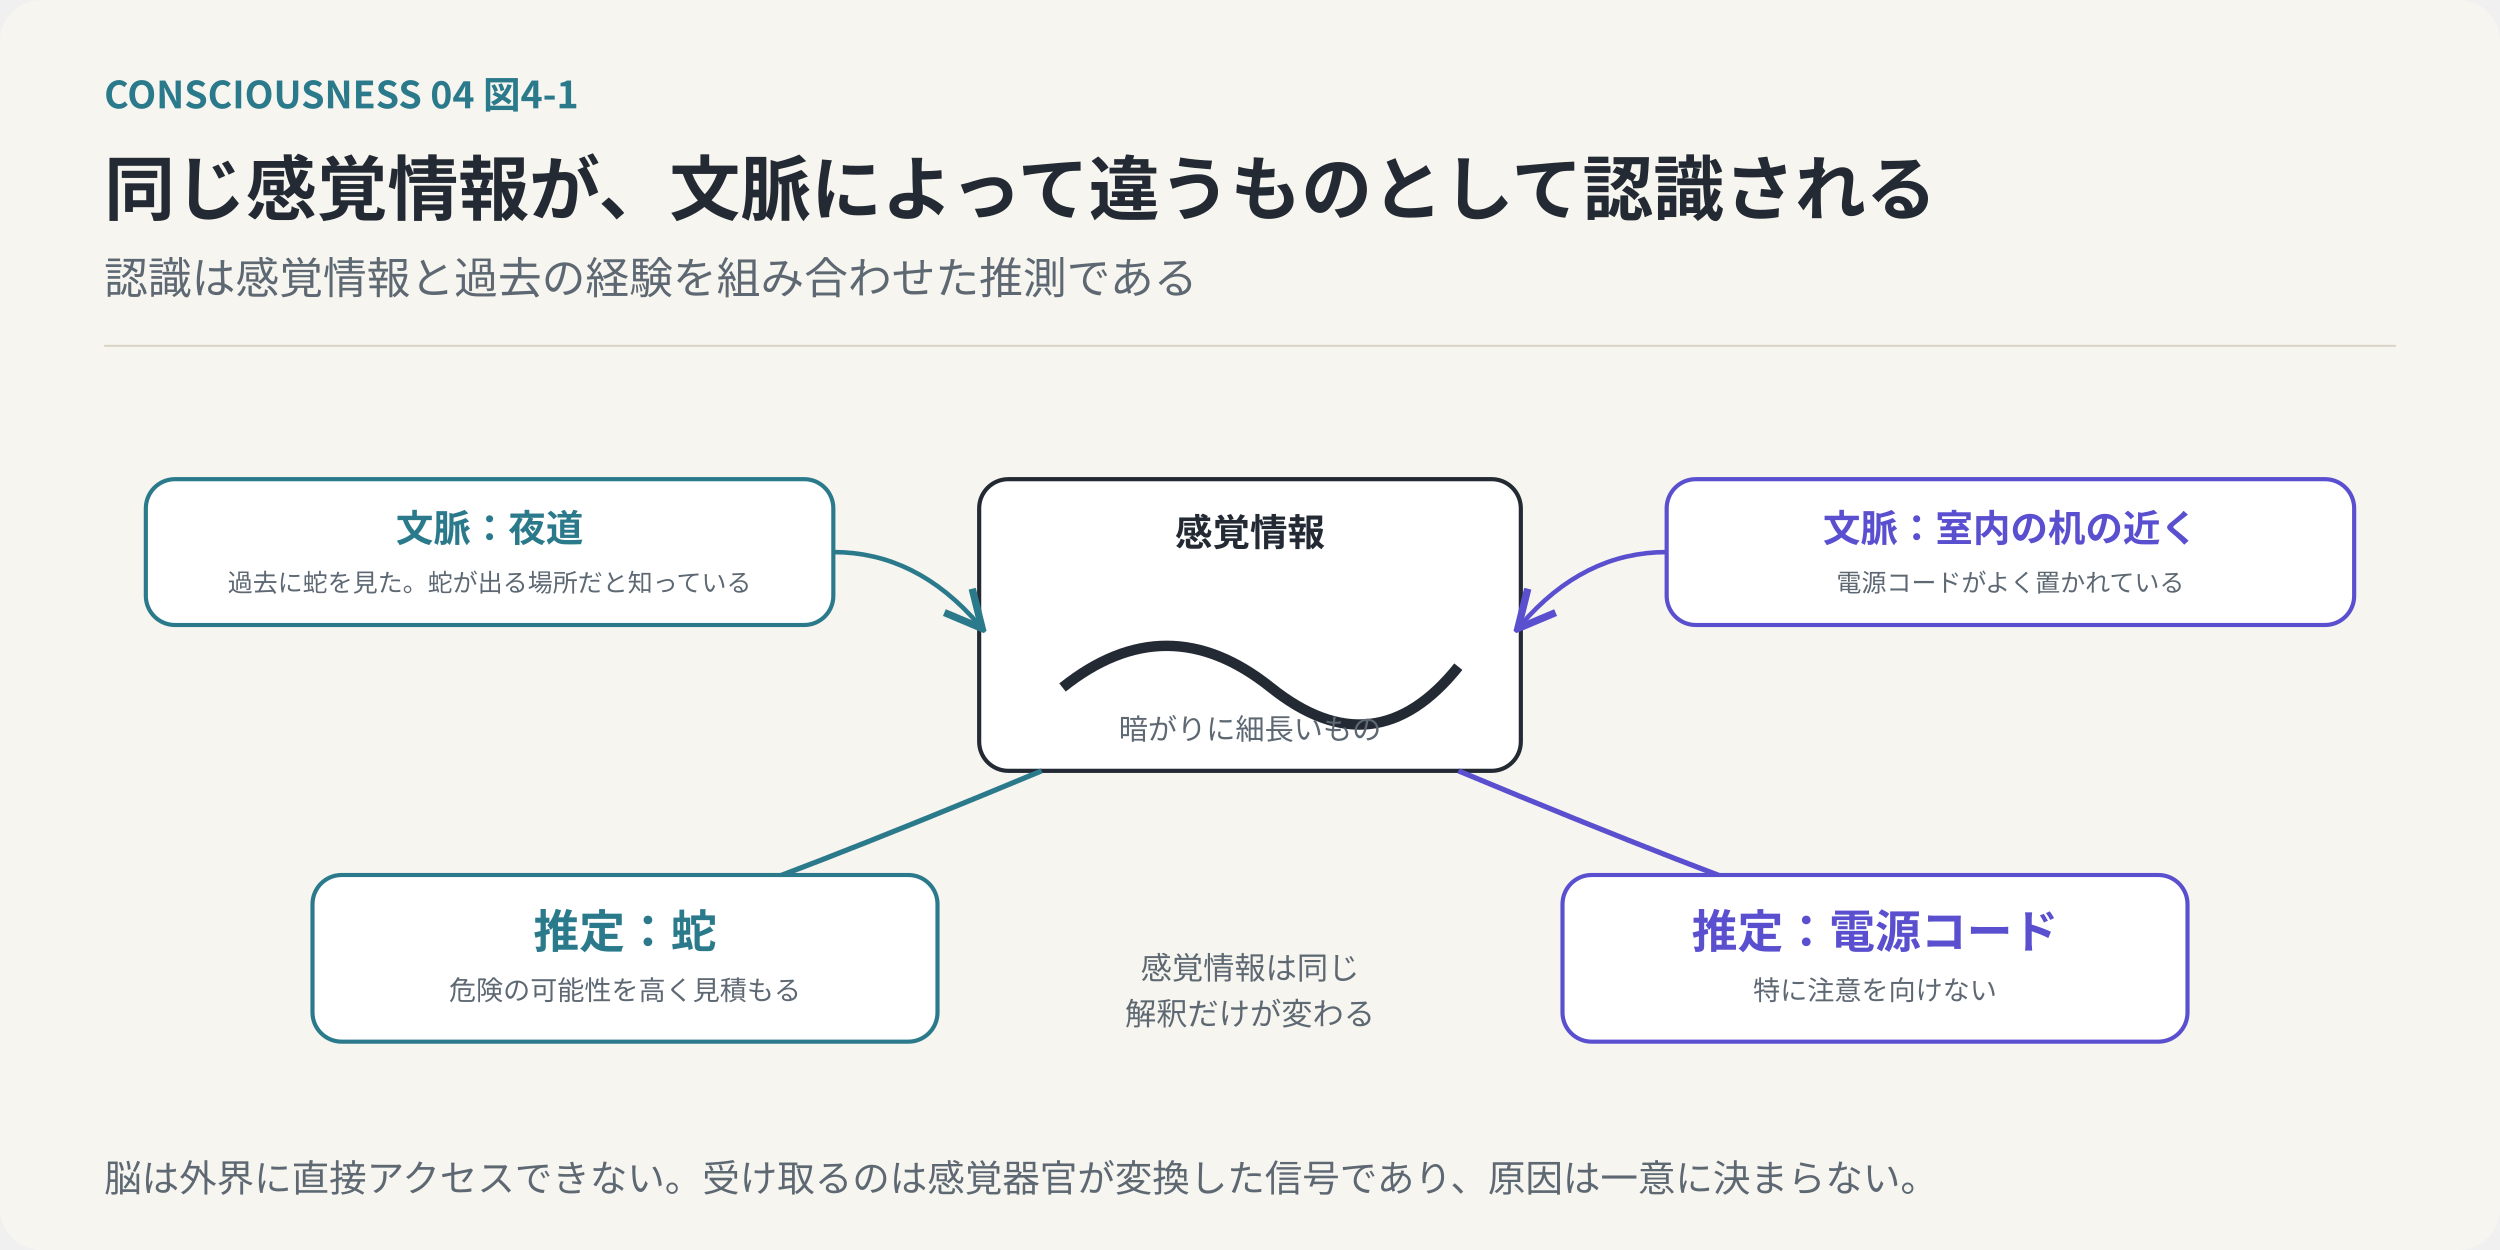
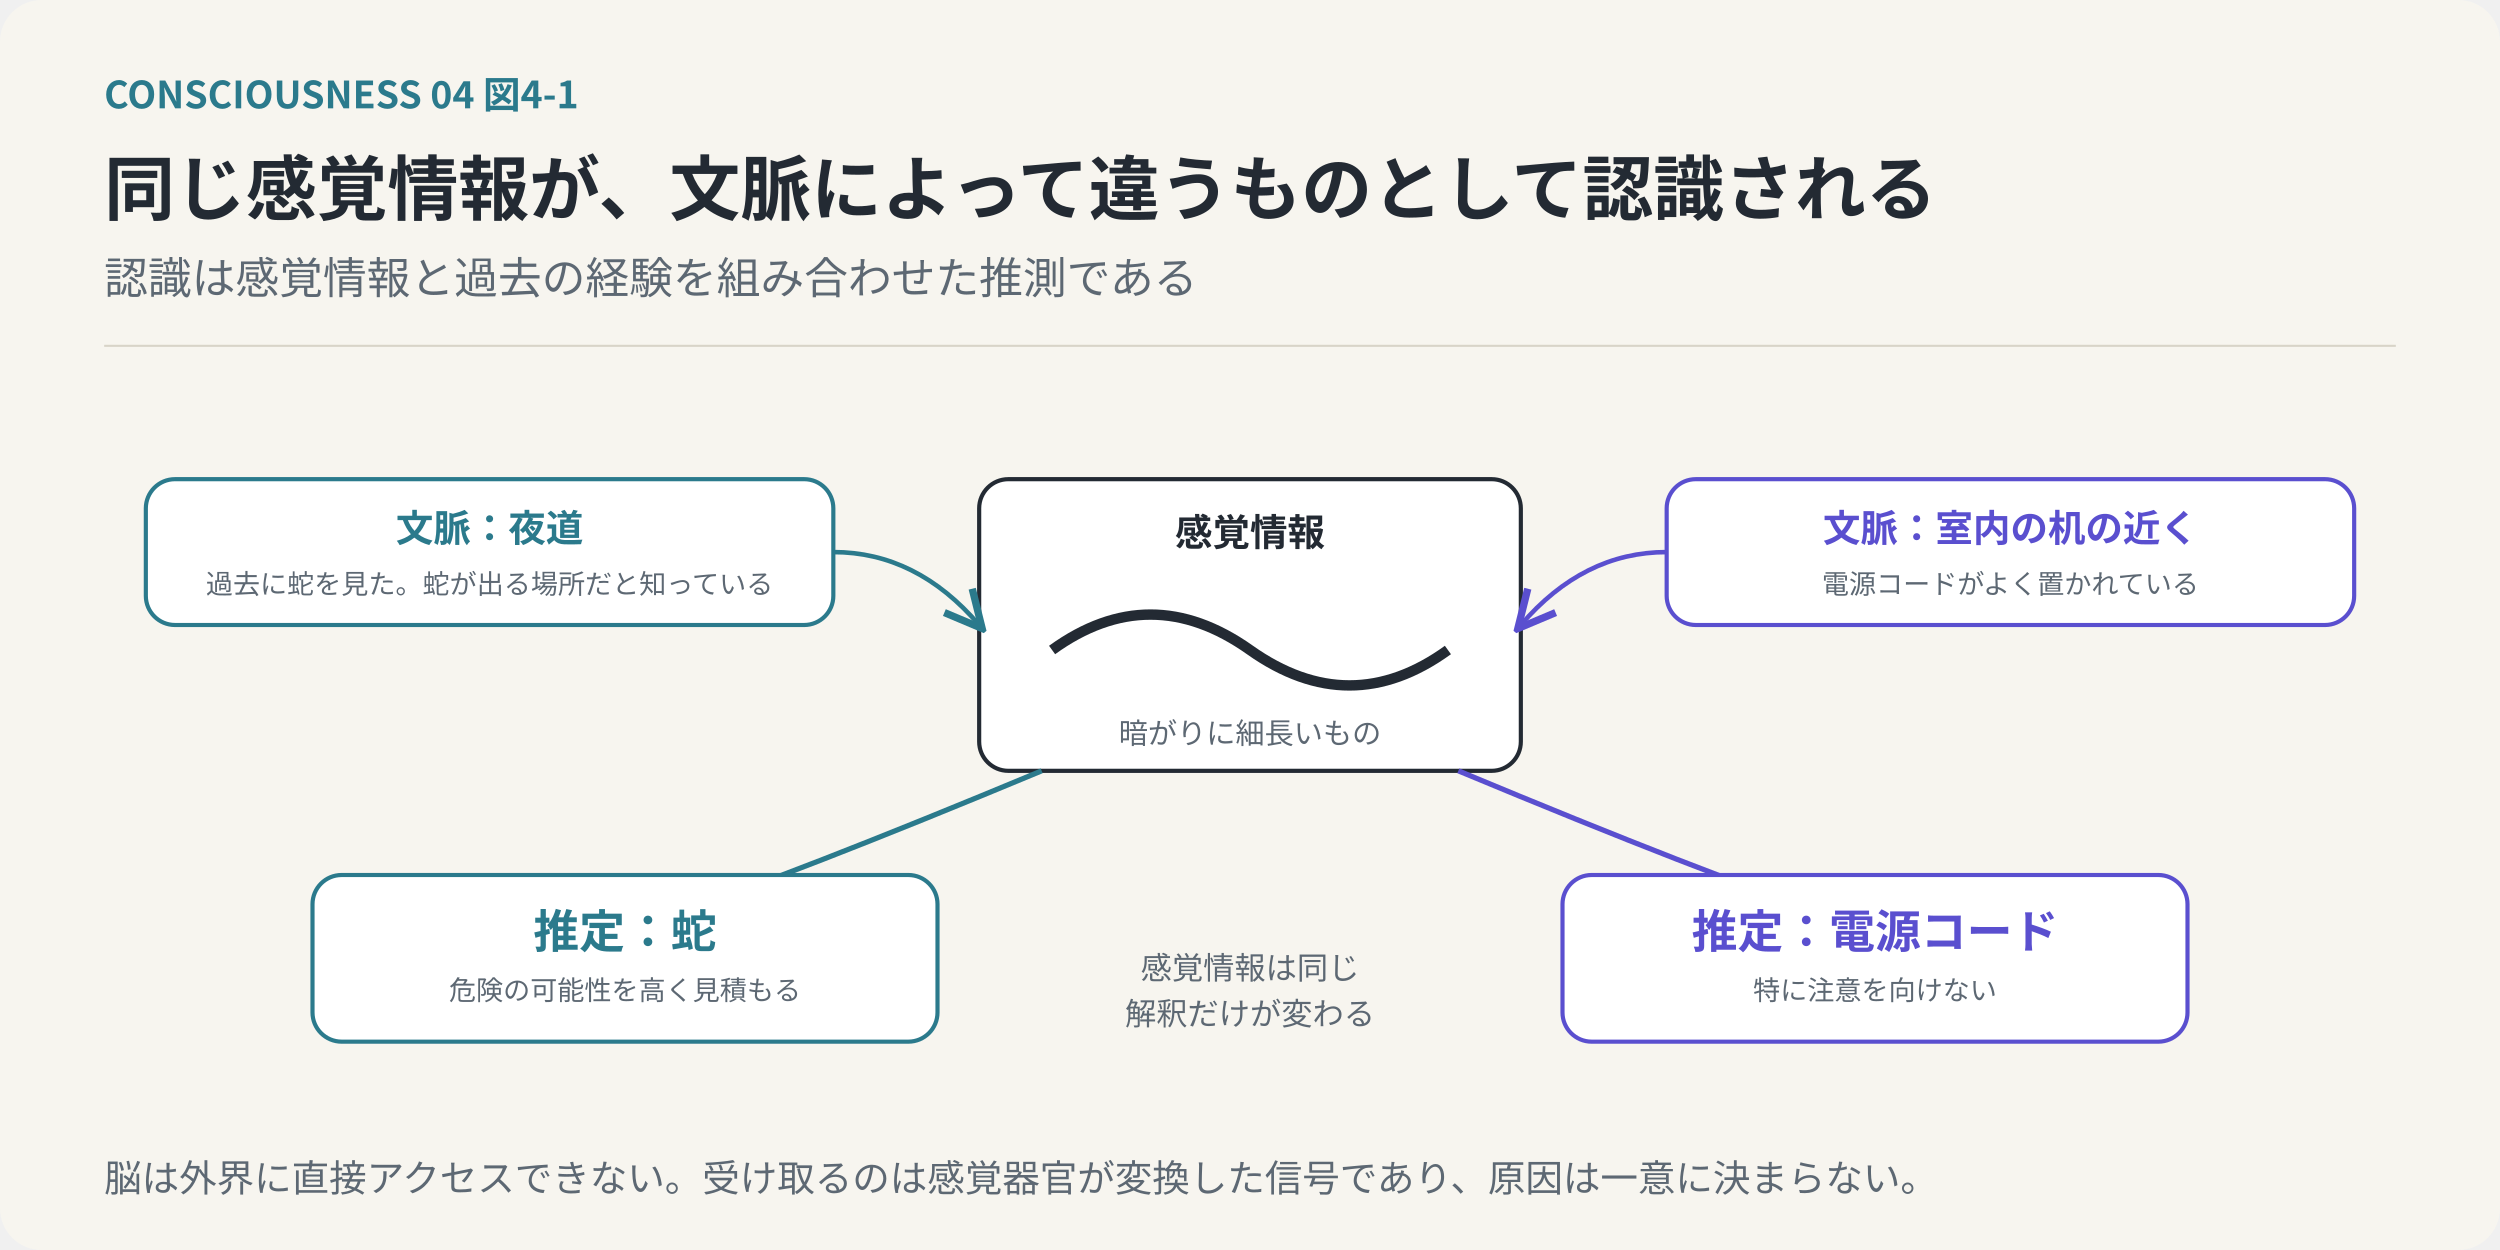
<svg xmlns="http://www.w3.org/2000/svg" width="1200" height="600" viewBox="0 0 1200 600" role="img" aria-labelledby="title desc">
  <defs>
    <marker id="arrow" markerWidth="10" markerHeight="10" refX="8" refY="5" orient="auto-start-reverse">
      <path d="M1,1 L9,5 L1,9" fill="none" stroke="#5d6873" stroke-width="1.4" />
    </marker>
    <marker id="arrow-teal" markerWidth="10" markerHeight="10" refX="8" refY="5" orient="auto-start-reverse">
      <path d="M1,1 L9,5 L1,9" fill="none" stroke="#2b7a8c" stroke-width="1.6" />
    </marker>
    <marker id="arrow-terra" markerWidth="10" markerHeight="10" refX="8" refY="5" orient="auto-start-reverse">
      <path d="M1,1 L9,5 L1,9" fill="none" stroke="#d0693a" stroke-width="1.6" />
    </marker>
    <marker id="arrow-indigo" markerWidth="10" markerHeight="10" refX="8" refY="5" orient="auto-start-reverse">
      <path d="M1,1 L9,5 L1,9" fill="none" stroke="#5a4fcf" stroke-width="1.6" />
    </marker>
    <marker id="arrow-ink" markerWidth="10" markerHeight="10" refX="8" refY="5" orient="auto-start-reverse">
      <path d="M1,1 L9,5 L1,9" fill="none" stroke="#232a33" stroke-width="1.6" />
    </marker>
  </defs>
  <rect width="1200" height="600" rx="20" fill="#f7f5ef" />
  <g font-family="system-ui, -apple-system, &quot;Hiragino Kaku Gothic ProN&quot;, &quot;Noto Sans CJK JP&quot;, Meiryo, sans-serif">
    <text x="50.0" y="52.0" fill="#2b7a8c" font-size="18" text-anchor="start" font-weight="700">CONSCIOUSNESS     04     図4-1</text>
    <text x="50.0" y="103.0" fill="#232a33" font-size="34" text-anchor="start" font-weight="700">同じ感覚情報が、文脈によって違うものとして認識される</text>
    <text x="50.0" y="141.0" fill="#5d6873" font-size="21" text-anchor="start" font-weight="400">認識は感覚情報と過去の経験を組み合わせた推測である</text>
    <line x1="50.0" y1="166.0" x2="1150.0" y2="166.0" stroke="#d8d4c8" stroke-width="1" />
    <rect x="470.0" y="230.0" width="260.0" height="140.0" rx="14" fill="#ffffff" stroke="#232a33" stroke-width="2" />
    <text x="600.0" y="262.0" fill="#232a33" font-size="18" text-anchor="middle" font-weight="700">感覚情報</text>
-     <path d="M510,330 Q560,290 610,330 T700,320" fill="none" stroke="#232a33" stroke-width="5" />
-     <text x="600.0" y="355.0" fill="#5d6873" font-size="14" text-anchor="middle" font-weight="400">暗がりに細長いもの</text>
+     <path d="M505,312 Q552,278 600,312 Q648,346 695,312" fill="none" stroke="#232a33" stroke-width="5" />
+     <text x="600.0" y="357.0" fill="#5d6873" font-size="14" text-anchor="middle" font-weight="400">暗がりに細長いもの</text>
    <rect x="70.0" y="230.0" width="330.0" height="70.0" rx="14" fill="#ffffff" stroke="#2b7a8c" stroke-width="2" />
    <text x="235.0" y="260.0" fill="#2b7a8c" font-size="18" text-anchor="middle" font-weight="700">文脈：夜道</text>
-     <text x="235.0" y="284.0" fill="#5d6873" font-size="12" text-anchor="middle" font-weight="400">過去に蛇を見た。蛇が出る場所だと知っている</text>
+     <text x="235.0" y="285.0" fill="#5d6873" font-size="13" text-anchor="middle" font-weight="400">過去に蛇を見た。蛇が出る場所だと知っている</text>
    <rect x="800.0" y="230.0" width="330.0" height="70.0" rx="14" fill="#ffffff" stroke="#5a4fcf" stroke-width="2" />
    <text x="965.0" y="260.0" fill="#5a4fcf" font-size="18" text-anchor="middle" font-weight="700">文脈：室内の机の近く</text>
-     <text x="965.0" y="284.0" fill="#5d6873" font-size="12" text-anchor="middle" font-weight="400">電源コードがよく置かれている</text>
+     <text x="965.0" y="285.0" fill="#5d6873" font-size="13" text-anchor="middle" font-weight="400">電源コードがよく置かれている</text>
    <path d="M400.0,265.0 Q440.0,265.0 470.0,300.0" fill="none" stroke="#2b7a8c" stroke-width="2.2" marker-end="url(#arrow-teal)" />
    <path d="M800.0,265.0 Q760.0,265.0 730.0,300.0" fill="none" stroke="#5a4fcf" stroke-width="2.2" marker-end="url(#arrow-indigo)" />
    <path d="M500.0,370.0 Q380.0,420.0 320.0,440.0" fill="none" stroke="#2b7a8c" stroke-width="2.5" marker-end="url(#arrow-teal)" />
    <path d="M700.0,370.0 Q820.0,420.0 880.0,440.0" fill="none" stroke="#5a4fcf" stroke-width="2.5" marker-end="url(#arrow-indigo)" />
    <rect x="150.0" y="420.0" width="300.0" height="80.0" rx="14" fill="#ffffff" stroke="#2b7a8c" stroke-width="2" />
    <text x="300.0" y="455.0" fill="#2b7a8c" font-size="22" text-anchor="middle" font-weight="700">推定：蛇</text>
    <text x="300.0" y="480.0" fill="#5d6873" font-size="13" text-anchor="middle" font-weight="400">危険の可能性を高く見積もる</text>
    <rect x="750.0" y="420.0" width="300.0" height="80.0" rx="14" fill="#ffffff" stroke="#5a4fcf" stroke-width="2" />
    <text x="900.0" y="455.0" fill="#5a4fcf" font-size="22" text-anchor="middle" font-weight="700">推定：電源コード</text>
    <text x="900.0" y="480.0" fill="#5d6873" font-size="13" text-anchor="middle" font-weight="400">特に注意を向けない</text>
    <text x="600.0" y="470.0" fill="#5d6873" font-size="15" text-anchor="middle" font-weight="400">感覚情報は同じ</text>
    <text x="600.0" y="492.0" fill="#5d6873" font-size="15" text-anchor="middle" font-weight="400">解釈だけが変わる</text>
    <text x="50.0" y="572.0" fill="#5d6873" font-size="18" text-anchor="start" font-weight="400">脳は外界に直接アクセスできない。受け取るのは感覚器官が変換した信号であり、原因は一意に決まらない。</text>
  </g>
</svg>
